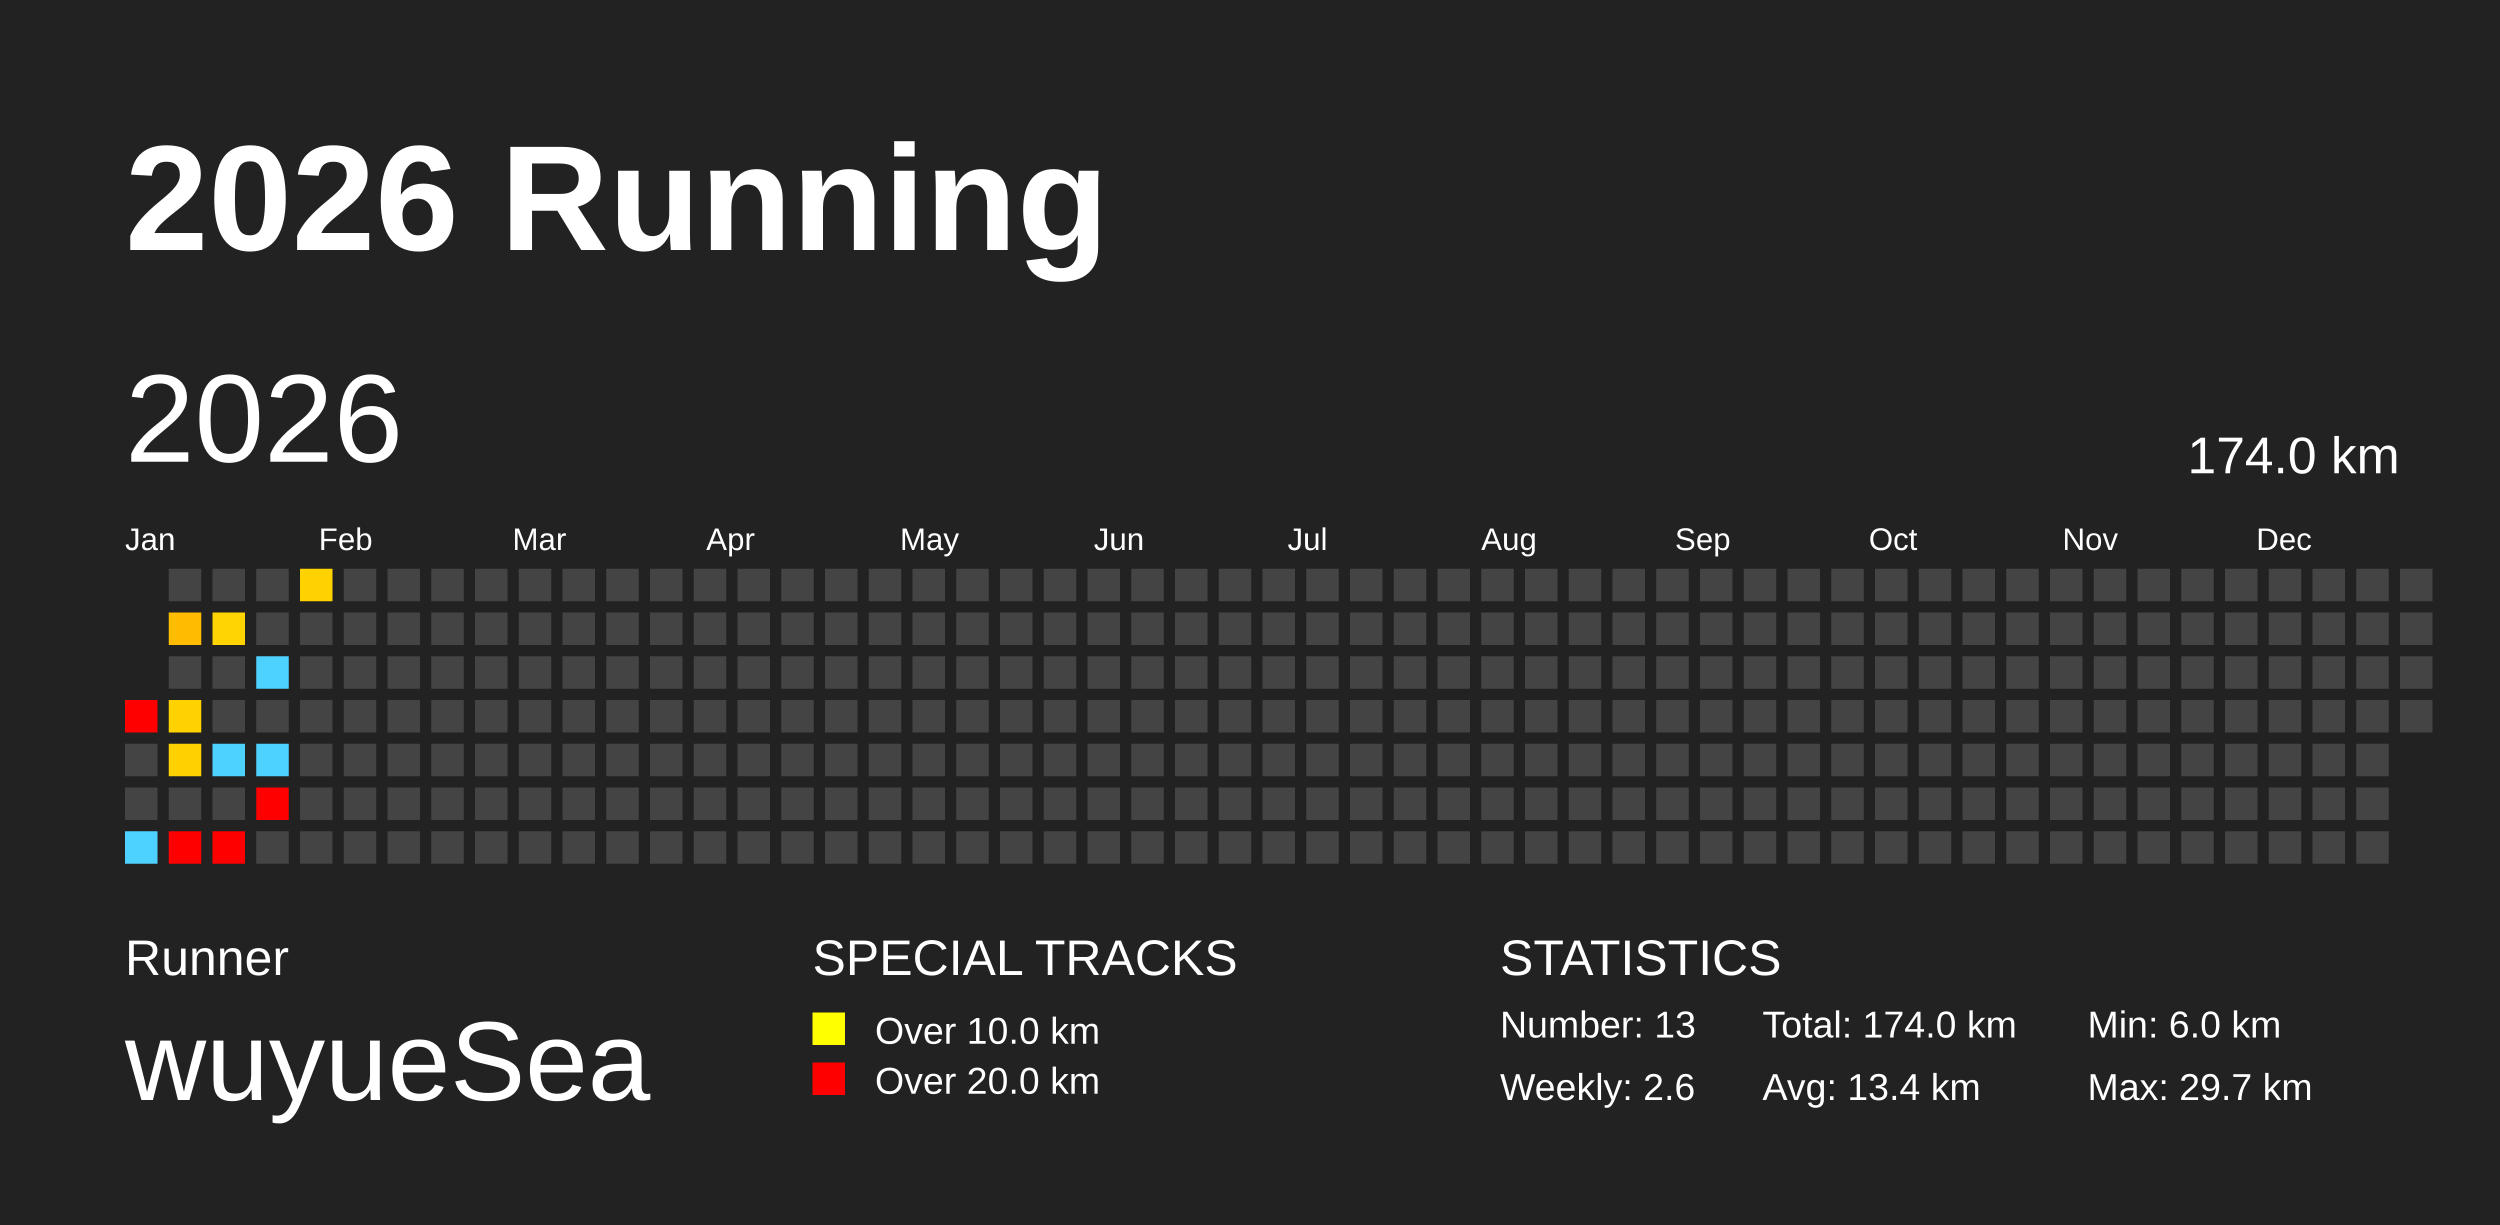
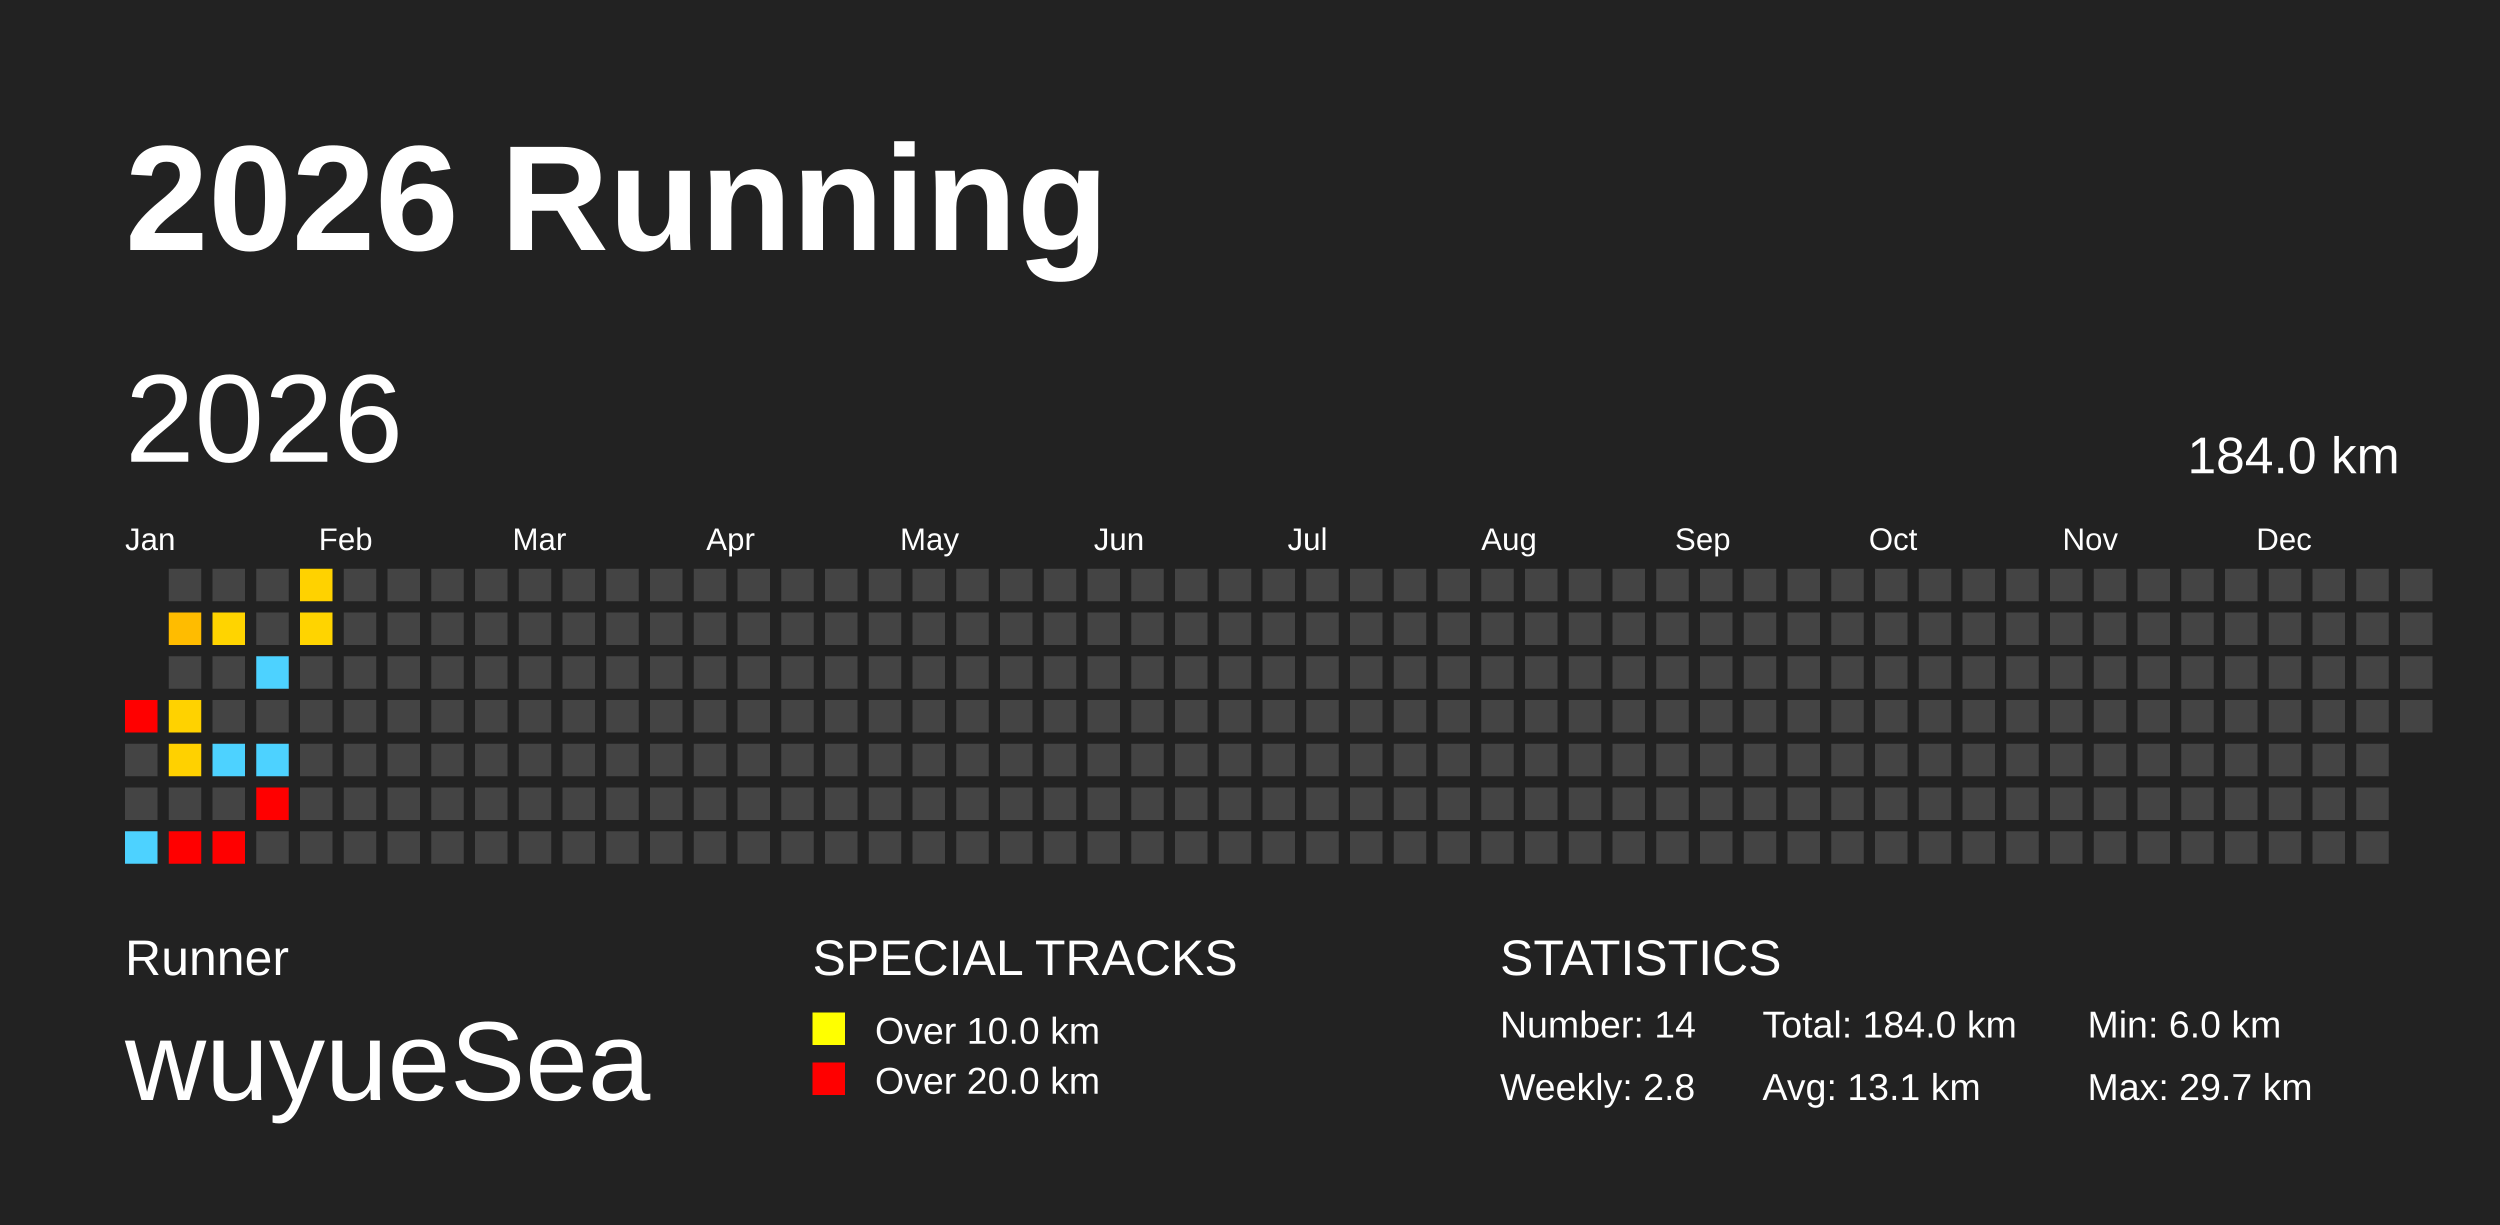
<svg xmlns="http://www.w3.org/2000/svg" baseProfile="full" height="98mm" version="1.1" viewBox="0,0,200,98" width="200mm">
  <defs />
  <rect fill="#222222" height="98" width="200" x="0" y="0" />
  <text fill="#FFFFFF" style="font-size:12px; font-family:Arial; font-weight:bold;" x="10" y="20">2026 Running</text>
  <text fill="#FFFFFF" style="font-size:4px; font-family:Arial" x="10" y="78">Runner</text>
  <text fill="#FFFFFF" style="font-size:9px; font-family:Arial" x="10" y="88">wuyueSea</text>
  <text fill="#FFFFFF" style="font-size:4px; font-family:Arial" x="65" y="78">SPECIAL TRACKS</text>
  <rect fill="yellow" height="2.6" width="2.6" x="65" y="81" />
  <text fill="#FFFFFF" style="font-size:3px; font-family:Arial" x="70" y="83.5">Over 10.0 km</text>
  <rect fill="red" height="2.6" width="2.6" x="65" y="85" />
  <text fill="#FFFFFF" style="font-size:3px; font-family:Arial" x="70" y="87.5">Over 20.0 km</text>
  <text fill="#FFFFFF" style="font-size:4px; font-family:Arial" x="120" y="78">STATISTICS</text>
-   <text fill="#FFFFFF" style="font-size:3px; font-family:Arial" x="120" y="83">Number: 13</text>
-   <text fill="#FFFFFF" style="font-size:3px; font-family:Arial" x="120" y="88">Weekly: 2.6</text>
-   <text fill="#FFFFFF" style="font-size:3px; font-family:Arial" x="141" y="83">Total: 174.0 km</text>
-   <text fill="#FFFFFF" style="font-size:3px; font-family:Arial" x="141" y="88">Avg: 13.4 km</text>
+   <text fill="#FFFFFF" style="font-size:3px; font-family:Arial" x="120" y="83">Number: 14</text>
+   <text fill="#FFFFFF" style="font-size:3px; font-family:Arial" x="120" y="88">Weekly: 2.8</text>
+   <text fill="#FFFFFF" style="font-size:3px; font-family:Arial" x="141" y="83">Total: 184.0 km</text>
+   <text fill="#FFFFFF" style="font-size:3px; font-family:Arial" x="141" y="88">Avg: 13.1 km</text>
  <text fill="#FFFFFF" style="font-size:3px; font-family:Arial" x="167" y="83">Min: 6.0 km</text>
  <text fill="#FFFFFF" style="font-size:3px; font-family:Arial" x="167" y="88">Max: 29.7 km</text>
  <text dominant-baseline="hanging" fill="#FFFFFF" style="font-size:10.0px; font-family:Arial;" x="10" y="30">2026</text>
-   <text dominant-baseline="hanging" fill="#FFFFFF" style="font-size:4.125px; font-family:Arial;" x="175" y="35">174.0 km</text>
+   <text dominant-baseline="hanging" fill="#FFFFFF" style="font-size:4.125px; font-family:Arial;" x="175" y="35">184.0 km</text>
  <text fill="#FFFFFF" style="font-size:2.5px; font-family:Arial" x="10.0" y="44">Jan</text>
  <text fill="#FFFFFF" style="font-size:2.5px; font-family:Arial" x="25.5" y="44">Feb</text>
  <text fill="#FFFFFF" style="font-size:2.5px; font-family:Arial" x="41.0" y="44">Mar</text>
  <text fill="#FFFFFF" style="font-size:2.5px; font-family:Arial" x="56.5" y="44">Apr</text>
  <text fill="#FFFFFF" style="font-size:2.5px; font-family:Arial" x="72.0" y="44">May</text>
  <text fill="#FFFFFF" style="font-size:2.5px; font-family:Arial" x="87.5" y="44">Jun</text>
  <text fill="#FFFFFF" style="font-size:2.5px; font-family:Arial" x="103.0" y="44">Jul</text>
  <text fill="#FFFFFF" style="font-size:2.5px; font-family:Arial" x="118.5" y="44">Aug</text>
  <text fill="#FFFFFF" style="font-size:2.5px; font-family:Arial" x="134.0" y="44">Sep</text>
  <text fill="#FFFFFF" style="font-size:2.5px; font-family:Arial" x="149.5" y="44">Oct</text>
  <text fill="#FFFFFF" style="font-size:2.5px; font-family:Arial" x="165.0" y="44">Nov</text>
  <text fill="#FFFFFF" style="font-size:2.5px; font-family:Arial" x="180.5" y="44">Dec</text>
  <rect fill="red" height="2.6" width="2.6" x="10.0" y="56.0" />
  <rect fill="#444444" height="2.6" width="2.6" x="10.0" y="59.5" />
  <rect fill="#444444" height="2.6" width="2.6" x="10.0" y="63.0" />
  <rect fill="#4dd2ff" height="2.6" width="2.6" x="10.0" y="66.5" />
  <rect fill="#444444" height="2.6" width="2.6" x="13.5" y="45.5" />
  <rect fill="#ffbc00" height="2.6" width="2.6" x="13.5" y="49.0" />
  <rect fill="#444444" height="2.6" width="2.6" x="13.5" y="52.5" />
  <rect fill="#ffd200" height="2.6" width="2.6" x="13.5" y="56.0" />
  <rect fill="#ffd100" height="2.6" width="2.6" x="13.5" y="59.5" />
  <rect fill="#444444" height="2.6" width="2.6" x="13.5" y="63.0" />
  <rect fill="red" height="2.6" width="2.6" x="13.5" y="66.5" />
  <rect fill="#444444" height="2.6" width="2.6" x="17.0" y="45.5" />
  <rect fill="#ffd400" height="2.6" width="2.6" x="17.0" y="49.0" />
  <rect fill="#444444" height="2.6" width="2.6" x="17.0" y="52.5" />
  <rect fill="#444444" height="2.6" width="2.6" x="17.0" y="56.0" />
  <rect fill="#4dd2ff" height="2.6" width="2.6" x="17.0" y="59.5" />
  <rect fill="#444444" height="2.6" width="2.6" x="17.0" y="63.0" />
  <rect fill="red" height="2.6" width="2.6" x="17.0" y="66.5" />
  <rect fill="#444444" height="2.6" width="2.6" x="20.5" y="45.5" />
  <rect fill="#444444" height="2.6" width="2.6" x="20.5" y="49.0" />
  <rect fill="#4dd2ff" height="2.6" width="2.6" x="20.5" y="52.5" />
  <rect fill="#444444" height="2.6" width="2.6" x="20.5" y="56.0" />
  <rect fill="#4dd2ff" height="2.6" width="2.6" x="20.5" y="59.5" />
  <rect fill="red" height="2.6" width="2.6" x="20.5" y="63.0" />
  <rect fill="#444444" height="2.6" width="2.6" x="20.5" y="66.5" />
  <rect fill="#ffd200" height="2.6" width="2.6" x="24.0" y="45.5" />
-   <rect fill="#444444" height="2.6" width="2.6" x="24.0" y="49.0" />
+   <rect fill="#ffd400" height="2.6" width="2.6" x="24.0" y="49.0" />
  <rect fill="#444444" height="2.6" width="2.6" x="24.0" y="52.5" />
  <rect fill="#444444" height="2.6" width="2.6" x="24.0" y="56.0" />
  <rect fill="#444444" height="2.6" width="2.6" x="24.0" y="59.5" />
  <rect fill="#444444" height="2.6" width="2.6" x="24.0" y="63.0" />
  <rect fill="#444444" height="2.6" width="2.6" x="24.0" y="66.5" />
  <rect fill="#444444" height="2.6" width="2.6" x="27.5" y="45.5" />
  <rect fill="#444444" height="2.6" width="2.6" x="27.5" y="49.0" />
  <rect fill="#444444" height="2.6" width="2.6" x="27.5" y="52.5" />
  <rect fill="#444444" height="2.6" width="2.6" x="27.5" y="56.0" />
  <rect fill="#444444" height="2.6" width="2.6" x="27.5" y="59.5" />
  <rect fill="#444444" height="2.6" width="2.6" x="27.5" y="63.0" />
  <rect fill="#444444" height="2.6" width="2.6" x="27.5" y="66.5" />
  <rect fill="#444444" height="2.6" width="2.6" x="31.0" y="45.5" />
  <rect fill="#444444" height="2.6" width="2.6" x="31.0" y="49.0" />
  <rect fill="#444444" height="2.6" width="2.6" x="31.0" y="52.5" />
  <rect fill="#444444" height="2.6" width="2.6" x="31.0" y="56.0" />
  <rect fill="#444444" height="2.6" width="2.6" x="31.0" y="59.5" />
  <rect fill="#444444" height="2.6" width="2.6" x="31.0" y="63.0" />
  <rect fill="#444444" height="2.6" width="2.6" x="31.0" y="66.5" />
  <rect fill="#444444" height="2.6" width="2.6" x="34.5" y="45.5" />
  <rect fill="#444444" height="2.6" width="2.6" x="34.5" y="49.0" />
  <rect fill="#444444" height="2.6" width="2.6" x="34.5" y="52.5" />
  <rect fill="#444444" height="2.6" width="2.6" x="34.5" y="56.0" />
  <rect fill="#444444" height="2.6" width="2.6" x="34.5" y="59.5" />
  <rect fill="#444444" height="2.6" width="2.6" x="34.5" y="63.0" />
  <rect fill="#444444" height="2.6" width="2.6" x="34.5" y="66.5" />
  <rect fill="#444444" height="2.6" width="2.6" x="38.0" y="45.5" />
  <rect fill="#444444" height="2.6" width="2.6" x="38.0" y="49.0" />
  <rect fill="#444444" height="2.6" width="2.6" x="38.0" y="52.5" />
  <rect fill="#444444" height="2.6" width="2.6" x="38.0" y="56.0" />
  <rect fill="#444444" height="2.6" width="2.6" x="38.0" y="59.5" />
  <rect fill="#444444" height="2.6" width="2.6" x="38.0" y="63.0" />
  <rect fill="#444444" height="2.6" width="2.6" x="38.0" y="66.5" />
  <rect fill="#444444" height="2.6" width="2.6" x="41.5" y="45.5" />
  <rect fill="#444444" height="2.6" width="2.6" x="41.5" y="49.0" />
  <rect fill="#444444" height="2.6" width="2.6" x="41.5" y="52.5" />
  <rect fill="#444444" height="2.6" width="2.6" x="41.5" y="56.0" />
  <rect fill="#444444" height="2.6" width="2.6" x="41.5" y="59.5" />
  <rect fill="#444444" height="2.6" width="2.6" x="41.5" y="63.0" />
  <rect fill="#444444" height="2.6" width="2.6" x="41.5" y="66.5" />
  <rect fill="#444444" height="2.6" width="2.6" x="45.0" y="45.5" />
  <rect fill="#444444" height="2.6" width="2.6" x="45.0" y="49.0" />
  <rect fill="#444444" height="2.6" width="2.6" x="45.0" y="52.5" />
  <rect fill="#444444" height="2.6" width="2.6" x="45.0" y="56.0" />
  <rect fill="#444444" height="2.6" width="2.6" x="45.0" y="59.5" />
  <rect fill="#444444" height="2.6" width="2.6" x="45.0" y="63.0" />
  <rect fill="#444444" height="2.6" width="2.6" x="45.0" y="66.5" />
  <rect fill="#444444" height="2.6" width="2.6" x="48.5" y="45.5" />
  <rect fill="#444444" height="2.6" width="2.6" x="48.5" y="49.0" />
  <rect fill="#444444" height="2.6" width="2.6" x="48.5" y="52.5" />
  <rect fill="#444444" height="2.6" width="2.6" x="48.5" y="56.0" />
  <rect fill="#444444" height="2.6" width="2.6" x="48.5" y="59.5" />
  <rect fill="#444444" height="2.6" width="2.6" x="48.5" y="63.0" />
  <rect fill="#444444" height="2.6" width="2.6" x="48.5" y="66.5" />
  <rect fill="#444444" height="2.6" width="2.6" x="52.0" y="45.5" />
  <rect fill="#444444" height="2.6" width="2.6" x="52.0" y="49.0" />
  <rect fill="#444444" height="2.6" width="2.6" x="52.0" y="52.5" />
  <rect fill="#444444" height="2.6" width="2.6" x="52.0" y="56.0" />
  <rect fill="#444444" height="2.6" width="2.6" x="52.0" y="59.5" />
  <rect fill="#444444" height="2.6" width="2.6" x="52.0" y="63.0" />
  <rect fill="#444444" height="2.6" width="2.6" x="52.0" y="66.5" />
  <rect fill="#444444" height="2.6" width="2.6" x="55.5" y="45.5" />
  <rect fill="#444444" height="2.6" width="2.6" x="55.5" y="49.0" />
  <rect fill="#444444" height="2.6" width="2.6" x="55.5" y="52.5" />
  <rect fill="#444444" height="2.6" width="2.6" x="55.5" y="56.0" />
  <rect fill="#444444" height="2.6" width="2.6" x="55.5" y="59.5" />
  <rect fill="#444444" height="2.6" width="2.6" x="55.5" y="63.0" />
  <rect fill="#444444" height="2.6" width="2.6" x="55.5" y="66.5" />
  <rect fill="#444444" height="2.6" width="2.6" x="59.0" y="45.5" />
  <rect fill="#444444" height="2.6" width="2.6" x="59.0" y="49.0" />
  <rect fill="#444444" height="2.6" width="2.6" x="59.0" y="52.5" />
  <rect fill="#444444" height="2.6" width="2.6" x="59.0" y="56.0" />
  <rect fill="#444444" height="2.6" width="2.6" x="59.0" y="59.5" />
  <rect fill="#444444" height="2.6" width="2.6" x="59.0" y="63.0" />
  <rect fill="#444444" height="2.6" width="2.6" x="59.0" y="66.5" />
  <rect fill="#444444" height="2.6" width="2.6" x="62.5" y="45.5" />
  <rect fill="#444444" height="2.6" width="2.6" x="62.5" y="49.0" />
  <rect fill="#444444" height="2.6" width="2.6" x="62.5" y="52.5" />
  <rect fill="#444444" height="2.6" width="2.6" x="62.5" y="56.0" />
  <rect fill="#444444" height="2.6" width="2.6" x="62.5" y="59.5" />
  <rect fill="#444444" height="2.6" width="2.6" x="62.5" y="63.0" />
  <rect fill="#444444" height="2.6" width="2.6" x="62.5" y="66.5" />
  <rect fill="#444444" height="2.6" width="2.6" x="66.0" y="45.5" />
  <rect fill="#444444" height="2.6" width="2.6" x="66.0" y="49.0" />
  <rect fill="#444444" height="2.6" width="2.6" x="66.0" y="52.5" />
  <rect fill="#444444" height="2.6" width="2.6" x="66.0" y="56.0" />
  <rect fill="#444444" height="2.6" width="2.6" x="66.0" y="59.5" />
  <rect fill="#444444" height="2.6" width="2.6" x="66.0" y="63.0" />
  <rect fill="#444444" height="2.6" width="2.6" x="66.0" y="66.5" />
  <rect fill="#444444" height="2.6" width="2.6" x="69.5" y="45.5" />
  <rect fill="#444444" height="2.6" width="2.6" x="69.5" y="49.0" />
  <rect fill="#444444" height="2.6" width="2.6" x="69.5" y="52.5" />
  <rect fill="#444444" height="2.6" width="2.6" x="69.5" y="56.0" />
  <rect fill="#444444" height="2.6" width="2.6" x="69.5" y="59.5" />
  <rect fill="#444444" height="2.6" width="2.6" x="69.5" y="63.0" />
  <rect fill="#444444" height="2.6" width="2.6" x="69.5" y="66.5" />
  <rect fill="#444444" height="2.6" width="2.6" x="73.0" y="45.5" />
  <rect fill="#444444" height="2.6" width="2.6" x="73.0" y="49.0" />
  <rect fill="#444444" height="2.6" width="2.6" x="73.0" y="52.5" />
  <rect fill="#444444" height="2.6" width="2.6" x="73.0" y="56.0" />
  <rect fill="#444444" height="2.6" width="2.6" x="73.0" y="59.5" />
  <rect fill="#444444" height="2.6" width="2.6" x="73.0" y="63.0" />
  <rect fill="#444444" height="2.6" width="2.6" x="73.0" y="66.5" />
  <rect fill="#444444" height="2.6" width="2.6" x="76.5" y="45.5" />
  <rect fill="#444444" height="2.6" width="2.6" x="76.5" y="49.0" />
  <rect fill="#444444" height="2.6" width="2.6" x="76.5" y="52.5" />
  <rect fill="#444444" height="2.6" width="2.6" x="76.5" y="56.0" />
  <rect fill="#444444" height="2.6" width="2.6" x="76.5" y="59.5" />
  <rect fill="#444444" height="2.6" width="2.6" x="76.5" y="63.0" />
  <rect fill="#444444" height="2.6" width="2.6" x="76.5" y="66.5" />
  <rect fill="#444444" height="2.6" width="2.6" x="80.0" y="45.5" />
  <rect fill="#444444" height="2.6" width="2.6" x="80.0" y="49.0" />
  <rect fill="#444444" height="2.6" width="2.6" x="80.0" y="52.5" />
  <rect fill="#444444" height="2.6" width="2.6" x="80.0" y="56.0" />
  <rect fill="#444444" height="2.6" width="2.6" x="80.0" y="59.5" />
  <rect fill="#444444" height="2.6" width="2.6" x="80.0" y="63.0" />
  <rect fill="#444444" height="2.6" width="2.6" x="80.0" y="66.5" />
  <rect fill="#444444" height="2.6" width="2.6" x="83.5" y="45.5" />
  <rect fill="#444444" height="2.6" width="2.6" x="83.5" y="49.0" />
  <rect fill="#444444" height="2.6" width="2.6" x="83.5" y="52.5" />
  <rect fill="#444444" height="2.6" width="2.6" x="83.5" y="56.0" />
  <rect fill="#444444" height="2.6" width="2.6" x="83.5" y="59.5" />
  <rect fill="#444444" height="2.6" width="2.6" x="83.5" y="63.0" />
  <rect fill="#444444" height="2.6" width="2.6" x="83.5" y="66.5" />
  <rect fill="#444444" height="2.6" width="2.6" x="87.0" y="45.5" />
  <rect fill="#444444" height="2.6" width="2.6" x="87.0" y="49.0" />
  <rect fill="#444444" height="2.6" width="2.6" x="87.0" y="52.5" />
  <rect fill="#444444" height="2.6" width="2.6" x="87.0" y="56.0" />
  <rect fill="#444444" height="2.6" width="2.6" x="87.0" y="59.5" />
  <rect fill="#444444" height="2.6" width="2.6" x="87.0" y="63.0" />
  <rect fill="#444444" height="2.6" width="2.6" x="87.0" y="66.5" />
  <rect fill="#444444" height="2.6" width="2.6" x="90.5" y="45.5" />
  <rect fill="#444444" height="2.6" width="2.6" x="90.5" y="49.0" />
  <rect fill="#444444" height="2.6" width="2.6" x="90.5" y="52.5" />
  <rect fill="#444444" height="2.6" width="2.6" x="90.5" y="56.0" />
  <rect fill="#444444" height="2.6" width="2.6" x="90.5" y="59.5" />
  <rect fill="#444444" height="2.6" width="2.6" x="90.5" y="63.0" />
  <rect fill="#444444" height="2.6" width="2.6" x="90.5" y="66.5" />
  <rect fill="#444444" height="2.6" width="2.6" x="94.0" y="45.5" />
  <rect fill="#444444" height="2.6" width="2.6" x="94.0" y="49.0" />
  <rect fill="#444444" height="2.6" width="2.6" x="94.0" y="52.5" />
  <rect fill="#444444" height="2.6" width="2.6" x="94.0" y="56.0" />
  <rect fill="#444444" height="2.6" width="2.6" x="94.0" y="59.5" />
  <rect fill="#444444" height="2.6" width="2.6" x="94.0" y="63.0" />
  <rect fill="#444444" height="2.6" width="2.6" x="94.0" y="66.5" />
  <rect fill="#444444" height="2.6" width="2.6" x="97.5" y="45.5" />
  <rect fill="#444444" height="2.6" width="2.6" x="97.5" y="49.0" />
  <rect fill="#444444" height="2.6" width="2.6" x="97.5" y="52.5" />
  <rect fill="#444444" height="2.6" width="2.6" x="97.5" y="56.0" />
  <rect fill="#444444" height="2.6" width="2.6" x="97.5" y="59.5" />
  <rect fill="#444444" height="2.6" width="2.6" x="97.5" y="63.0" />
  <rect fill="#444444" height="2.6" width="2.6" x="97.5" y="66.5" />
  <rect fill="#444444" height="2.6" width="2.6" x="101.0" y="45.5" />
  <rect fill="#444444" height="2.6" width="2.6" x="101.0" y="49.0" />
  <rect fill="#444444" height="2.6" width="2.6" x="101.0" y="52.5" />
  <rect fill="#444444" height="2.6" width="2.6" x="101.0" y="56.0" />
  <rect fill="#444444" height="2.6" width="2.6" x="101.0" y="59.5" />
  <rect fill="#444444" height="2.6" width="2.6" x="101.0" y="63.0" />
  <rect fill="#444444" height="2.6" width="2.6" x="101.0" y="66.5" />
  <rect fill="#444444" height="2.6" width="2.6" x="104.5" y="45.5" />
  <rect fill="#444444" height="2.6" width="2.6" x="104.5" y="49.0" />
  <rect fill="#444444" height="2.6" width="2.6" x="104.5" y="52.5" />
  <rect fill="#444444" height="2.6" width="2.6" x="104.5" y="56.0" />
  <rect fill="#444444" height="2.6" width="2.6" x="104.5" y="59.5" />
  <rect fill="#444444" height="2.6" width="2.6" x="104.5" y="63.0" />
  <rect fill="#444444" height="2.6" width="2.6" x="104.5" y="66.5" />
  <rect fill="#444444" height="2.6" width="2.6" x="108.0" y="45.5" />
  <rect fill="#444444" height="2.6" width="2.6" x="108.0" y="49.0" />
  <rect fill="#444444" height="2.6" width="2.6" x="108.0" y="52.5" />
  <rect fill="#444444" height="2.6" width="2.6" x="108.0" y="56.0" />
  <rect fill="#444444" height="2.6" width="2.6" x="108.0" y="59.5" />
  <rect fill="#444444" height="2.6" width="2.6" x="108.0" y="63.0" />
  <rect fill="#444444" height="2.6" width="2.6" x="108.0" y="66.5" />
  <rect fill="#444444" height="2.6" width="2.6" x="111.5" y="45.5" />
  <rect fill="#444444" height="2.6" width="2.6" x="111.5" y="49.0" />
  <rect fill="#444444" height="2.6" width="2.6" x="111.5" y="52.5" />
  <rect fill="#444444" height="2.6" width="2.6" x="111.5" y="56.0" />
  <rect fill="#444444" height="2.6" width="2.6" x="111.5" y="59.5" />
  <rect fill="#444444" height="2.6" width="2.6" x="111.5" y="63.0" />
  <rect fill="#444444" height="2.6" width="2.6" x="111.5" y="66.5" />
  <rect fill="#444444" height="2.6" width="2.6" x="115.0" y="45.5" />
  <rect fill="#444444" height="2.6" width="2.6" x="115.0" y="49.0" />
  <rect fill="#444444" height="2.6" width="2.6" x="115.0" y="52.5" />
  <rect fill="#444444" height="2.6" width="2.6" x="115.0" y="56.0" />
  <rect fill="#444444" height="2.6" width="2.6" x="115.0" y="59.5" />
  <rect fill="#444444" height="2.6" width="2.6" x="115.0" y="63.0" />
  <rect fill="#444444" height="2.6" width="2.6" x="115.0" y="66.5" />
  <rect fill="#444444" height="2.6" width="2.6" x="118.5" y="45.5" />
  <rect fill="#444444" height="2.6" width="2.6" x="118.5" y="49.0" />
  <rect fill="#444444" height="2.6" width="2.6" x="118.5" y="52.5" />
  <rect fill="#444444" height="2.6" width="2.6" x="118.5" y="56.0" />
  <rect fill="#444444" height="2.6" width="2.6" x="118.5" y="59.5" />
  <rect fill="#444444" height="2.6" width="2.6" x="118.5" y="63.0" />
  <rect fill="#444444" height="2.6" width="2.6" x="118.5" y="66.5" />
  <rect fill="#444444" height="2.6" width="2.6" x="122.0" y="45.5" />
  <rect fill="#444444" height="2.6" width="2.6" x="122.0" y="49.0" />
  <rect fill="#444444" height="2.6" width="2.6" x="122.0" y="52.5" />
  <rect fill="#444444" height="2.6" width="2.6" x="122.0" y="56.0" />
  <rect fill="#444444" height="2.6" width="2.6" x="122.0" y="59.5" />
  <rect fill="#444444" height="2.6" width="2.6" x="122.0" y="63.0" />
  <rect fill="#444444" height="2.6" width="2.6" x="122.0" y="66.5" />
  <rect fill="#444444" height="2.6" width="2.6" x="125.5" y="45.5" />
  <rect fill="#444444" height="2.6" width="2.6" x="125.5" y="49.0" />
  <rect fill="#444444" height="2.6" width="2.6" x="125.5" y="52.5" />
  <rect fill="#444444" height="2.6" width="2.6" x="125.5" y="56.0" />
  <rect fill="#444444" height="2.6" width="2.6" x="125.5" y="59.5" />
  <rect fill="#444444" height="2.6" width="2.6" x="125.5" y="63.0" />
  <rect fill="#444444" height="2.6" width="2.6" x="125.5" y="66.5" />
  <rect fill="#444444" height="2.6" width="2.6" x="129.0" y="45.5" />
  <rect fill="#444444" height="2.6" width="2.6" x="129.0" y="49.0" />
  <rect fill="#444444" height="2.6" width="2.6" x="129.0" y="52.5" />
  <rect fill="#444444" height="2.6" width="2.6" x="129.0" y="56.0" />
  <rect fill="#444444" height="2.6" width="2.6" x="129.0" y="59.5" />
  <rect fill="#444444" height="2.6" width="2.6" x="129.0" y="63.0" />
  <rect fill="#444444" height="2.6" width="2.6" x="129.0" y="66.5" />
  <rect fill="#444444" height="2.6" width="2.6" x="132.5" y="45.5" />
  <rect fill="#444444" height="2.6" width="2.6" x="132.5" y="49.0" />
  <rect fill="#444444" height="2.6" width="2.6" x="132.5" y="52.5" />
  <rect fill="#444444" height="2.6" width="2.6" x="132.5" y="56.0" />
  <rect fill="#444444" height="2.6" width="2.6" x="132.5" y="59.5" />
  <rect fill="#444444" height="2.6" width="2.6" x="132.5" y="63.0" />
  <rect fill="#444444" height="2.6" width="2.6" x="132.5" y="66.5" />
  <rect fill="#444444" height="2.6" width="2.6" x="136.0" y="45.5" />
  <rect fill="#444444" height="2.6" width="2.6" x="136.0" y="49.0" />
  <rect fill="#444444" height="2.6" width="2.6" x="136.0" y="52.5" />
  <rect fill="#444444" height="2.6" width="2.6" x="136.0" y="56.0" />
  <rect fill="#444444" height="2.6" width="2.6" x="136.0" y="59.5" />
  <rect fill="#444444" height="2.6" width="2.6" x="136.0" y="63.0" />
  <rect fill="#444444" height="2.6" width="2.6" x="136.0" y="66.5" />
  <rect fill="#444444" height="2.6" width="2.6" x="139.5" y="45.5" />
  <rect fill="#444444" height="2.6" width="2.6" x="139.5" y="49.0" />
  <rect fill="#444444" height="2.6" width="2.6" x="139.5" y="52.5" />
  <rect fill="#444444" height="2.6" width="2.6" x="139.5" y="56.0" />
  <rect fill="#444444" height="2.6" width="2.6" x="139.5" y="59.5" />
  <rect fill="#444444" height="2.6" width="2.6" x="139.5" y="63.0" />
  <rect fill="#444444" height="2.6" width="2.6" x="139.5" y="66.5" />
  <rect fill="#444444" height="2.6" width="2.6" x="143.0" y="45.5" />
  <rect fill="#444444" height="2.6" width="2.6" x="143.0" y="49.0" />
  <rect fill="#444444" height="2.6" width="2.6" x="143.0" y="52.5" />
  <rect fill="#444444" height="2.6" width="2.6" x="143.0" y="56.0" />
  <rect fill="#444444" height="2.6" width="2.6" x="143.0" y="59.5" />
  <rect fill="#444444" height="2.6" width="2.6" x="143.0" y="63.0" />
  <rect fill="#444444" height="2.6" width="2.6" x="143.0" y="66.5" />
  <rect fill="#444444" height="2.6" width="2.6" x="146.5" y="45.5" />
  <rect fill="#444444" height="2.6" width="2.6" x="146.5" y="49.0" />
  <rect fill="#444444" height="2.6" width="2.6" x="146.5" y="52.5" />
  <rect fill="#444444" height="2.6" width="2.6" x="146.5" y="56.0" />
  <rect fill="#444444" height="2.6" width="2.6" x="146.5" y="59.5" />
  <rect fill="#444444" height="2.6" width="2.6" x="146.5" y="63.0" />
  <rect fill="#444444" height="2.6" width="2.6" x="146.5" y="66.5" />
  <rect fill="#444444" height="2.6" width="2.6" x="150.0" y="45.5" />
  <rect fill="#444444" height="2.6" width="2.6" x="150.0" y="49.0" />
  <rect fill="#444444" height="2.6" width="2.6" x="150.0" y="52.5" />
  <rect fill="#444444" height="2.6" width="2.6" x="150.0" y="56.0" />
  <rect fill="#444444" height="2.6" width="2.6" x="150.0" y="59.5" />
  <rect fill="#444444" height="2.6" width="2.6" x="150.0" y="63.0" />
  <rect fill="#444444" height="2.6" width="2.6" x="150.0" y="66.5" />
  <rect fill="#444444" height="2.6" width="2.6" x="153.5" y="45.5" />
  <rect fill="#444444" height="2.6" width="2.6" x="153.5" y="49.0" />
  <rect fill="#444444" height="2.6" width="2.6" x="153.5" y="52.5" />
  <rect fill="#444444" height="2.6" width="2.6" x="153.5" y="56.0" />
  <rect fill="#444444" height="2.6" width="2.6" x="153.5" y="59.5" />
  <rect fill="#444444" height="2.6" width="2.6" x="153.5" y="63.0" />
  <rect fill="#444444" height="2.6" width="2.6" x="153.5" y="66.5" />
  <rect fill="#444444" height="2.6" width="2.6" x="157.0" y="45.5" />
  <rect fill="#444444" height="2.6" width="2.6" x="157.0" y="49.0" />
  <rect fill="#444444" height="2.6" width="2.6" x="157.0" y="52.5" />
  <rect fill="#444444" height="2.6" width="2.6" x="157.0" y="56.0" />
  <rect fill="#444444" height="2.6" width="2.6" x="157.0" y="59.5" />
  <rect fill="#444444" height="2.6" width="2.6" x="157.0" y="63.0" />
  <rect fill="#444444" height="2.6" width="2.6" x="157.0" y="66.5" />
  <rect fill="#444444" height="2.6" width="2.6" x="160.5" y="45.5" />
  <rect fill="#444444" height="2.6" width="2.6" x="160.5" y="49.0" />
  <rect fill="#444444" height="2.6" width="2.6" x="160.5" y="52.5" />
  <rect fill="#444444" height="2.6" width="2.6" x="160.5" y="56.0" />
  <rect fill="#444444" height="2.6" width="2.6" x="160.5" y="59.5" />
  <rect fill="#444444" height="2.6" width="2.6" x="160.5" y="63.0" />
  <rect fill="#444444" height="2.6" width="2.6" x="160.5" y="66.5" />
  <rect fill="#444444" height="2.6" width="2.6" x="164.0" y="45.5" />
  <rect fill="#444444" height="2.6" width="2.6" x="164.0" y="49.0" />
  <rect fill="#444444" height="2.6" width="2.6" x="164.0" y="52.5" />
  <rect fill="#444444" height="2.6" width="2.6" x="164.0" y="56.0" />
  <rect fill="#444444" height="2.6" width="2.6" x="164.0" y="59.5" />
  <rect fill="#444444" height="2.6" width="2.6" x="164.0" y="63.0" />
  <rect fill="#444444" height="2.6" width="2.6" x="164.0" y="66.5" />
  <rect fill="#444444" height="2.6" width="2.6" x="167.5" y="45.5" />
  <rect fill="#444444" height="2.6" width="2.6" x="167.5" y="49.0" />
  <rect fill="#444444" height="2.6" width="2.6" x="167.5" y="52.5" />
  <rect fill="#444444" height="2.6" width="2.6" x="167.5" y="56.0" />
  <rect fill="#444444" height="2.6" width="2.6" x="167.5" y="59.5" />
  <rect fill="#444444" height="2.6" width="2.6" x="167.5" y="63.0" />
  <rect fill="#444444" height="2.6" width="2.6" x="167.5" y="66.5" />
  <rect fill="#444444" height="2.6" width="2.6" x="171.0" y="45.5" />
  <rect fill="#444444" height="2.6" width="2.6" x="171.0" y="49.0" />
  <rect fill="#444444" height="2.6" width="2.6" x="171.0" y="52.5" />
  <rect fill="#444444" height="2.6" width="2.6" x="171.0" y="56.0" />
  <rect fill="#444444" height="2.6" width="2.6" x="171.0" y="59.5" />
  <rect fill="#444444" height="2.6" width="2.6" x="171.0" y="63.0" />
  <rect fill="#444444" height="2.6" width="2.6" x="171.0" y="66.5" />
  <rect fill="#444444" height="2.6" width="2.6" x="174.5" y="45.5" />
  <rect fill="#444444" height="2.6" width="2.6" x="174.5" y="49.0" />
  <rect fill="#444444" height="2.6" width="2.6" x="174.5" y="52.5" />
  <rect fill="#444444" height="2.6" width="2.6" x="174.5" y="56.0" />
  <rect fill="#444444" height="2.6" width="2.6" x="174.5" y="59.5" />
  <rect fill="#444444" height="2.6" width="2.6" x="174.5" y="63.0" />
  <rect fill="#444444" height="2.6" width="2.6" x="174.5" y="66.5" />
  <rect fill="#444444" height="2.6" width="2.6" x="178.0" y="45.5" />
  <rect fill="#444444" height="2.6" width="2.6" x="178.0" y="49.0" />
  <rect fill="#444444" height="2.6" width="2.6" x="178.0" y="52.5" />
  <rect fill="#444444" height="2.6" width="2.6" x="178.0" y="56.0" />
  <rect fill="#444444" height="2.6" width="2.6" x="178.0" y="59.5" />
  <rect fill="#444444" height="2.6" width="2.6" x="178.0" y="63.0" />
  <rect fill="#444444" height="2.6" width="2.6" x="178.0" y="66.5" />
  <rect fill="#444444" height="2.6" width="2.6" x="181.5" y="45.5" />
  <rect fill="#444444" height="2.6" width="2.6" x="181.5" y="49.0" />
  <rect fill="#444444" height="2.6" width="2.6" x="181.5" y="52.5" />
  <rect fill="#444444" height="2.6" width="2.6" x="181.5" y="56.0" />
  <rect fill="#444444" height="2.6" width="2.6" x="181.5" y="59.5" />
  <rect fill="#444444" height="2.6" width="2.6" x="181.5" y="63.0" />
  <rect fill="#444444" height="2.6" width="2.6" x="181.5" y="66.5" />
  <rect fill="#444444" height="2.6" width="2.6" x="185.0" y="45.5" />
  <rect fill="#444444" height="2.6" width="2.6" x="185.0" y="49.0" />
  <rect fill="#444444" height="2.6" width="2.6" x="185.0" y="52.5" />
  <rect fill="#444444" height="2.6" width="2.6" x="185.0" y="56.0" />
  <rect fill="#444444" height="2.6" width="2.6" x="185.0" y="59.5" />
  <rect fill="#444444" height="2.6" width="2.6" x="185.0" y="63.0" />
  <rect fill="#444444" height="2.6" width="2.6" x="185.0" y="66.5" />
  <rect fill="#444444" height="2.6" width="2.6" x="188.5" y="45.5" />
  <rect fill="#444444" height="2.6" width="2.6" x="188.5" y="49.0" />
  <rect fill="#444444" height="2.6" width="2.6" x="188.5" y="52.5" />
  <rect fill="#444444" height="2.6" width="2.6" x="188.5" y="56.0" />
  <rect fill="#444444" height="2.6" width="2.6" x="188.5" y="59.5" />
  <rect fill="#444444" height="2.6" width="2.6" x="188.5" y="63.0" />
  <rect fill="#444444" height="2.6" width="2.6" x="188.5" y="66.5" />
  <rect fill="#444444" height="2.6" width="2.6" x="192.0" y="45.5" />
  <rect fill="#444444" height="2.6" width="2.6" x="192.0" y="49.0" />
  <rect fill="#444444" height="2.6" width="2.6" x="192.0" y="52.5" />
  <rect fill="#444444" height="2.6" width="2.6" x="192.0" y="56.0" />
</svg>
